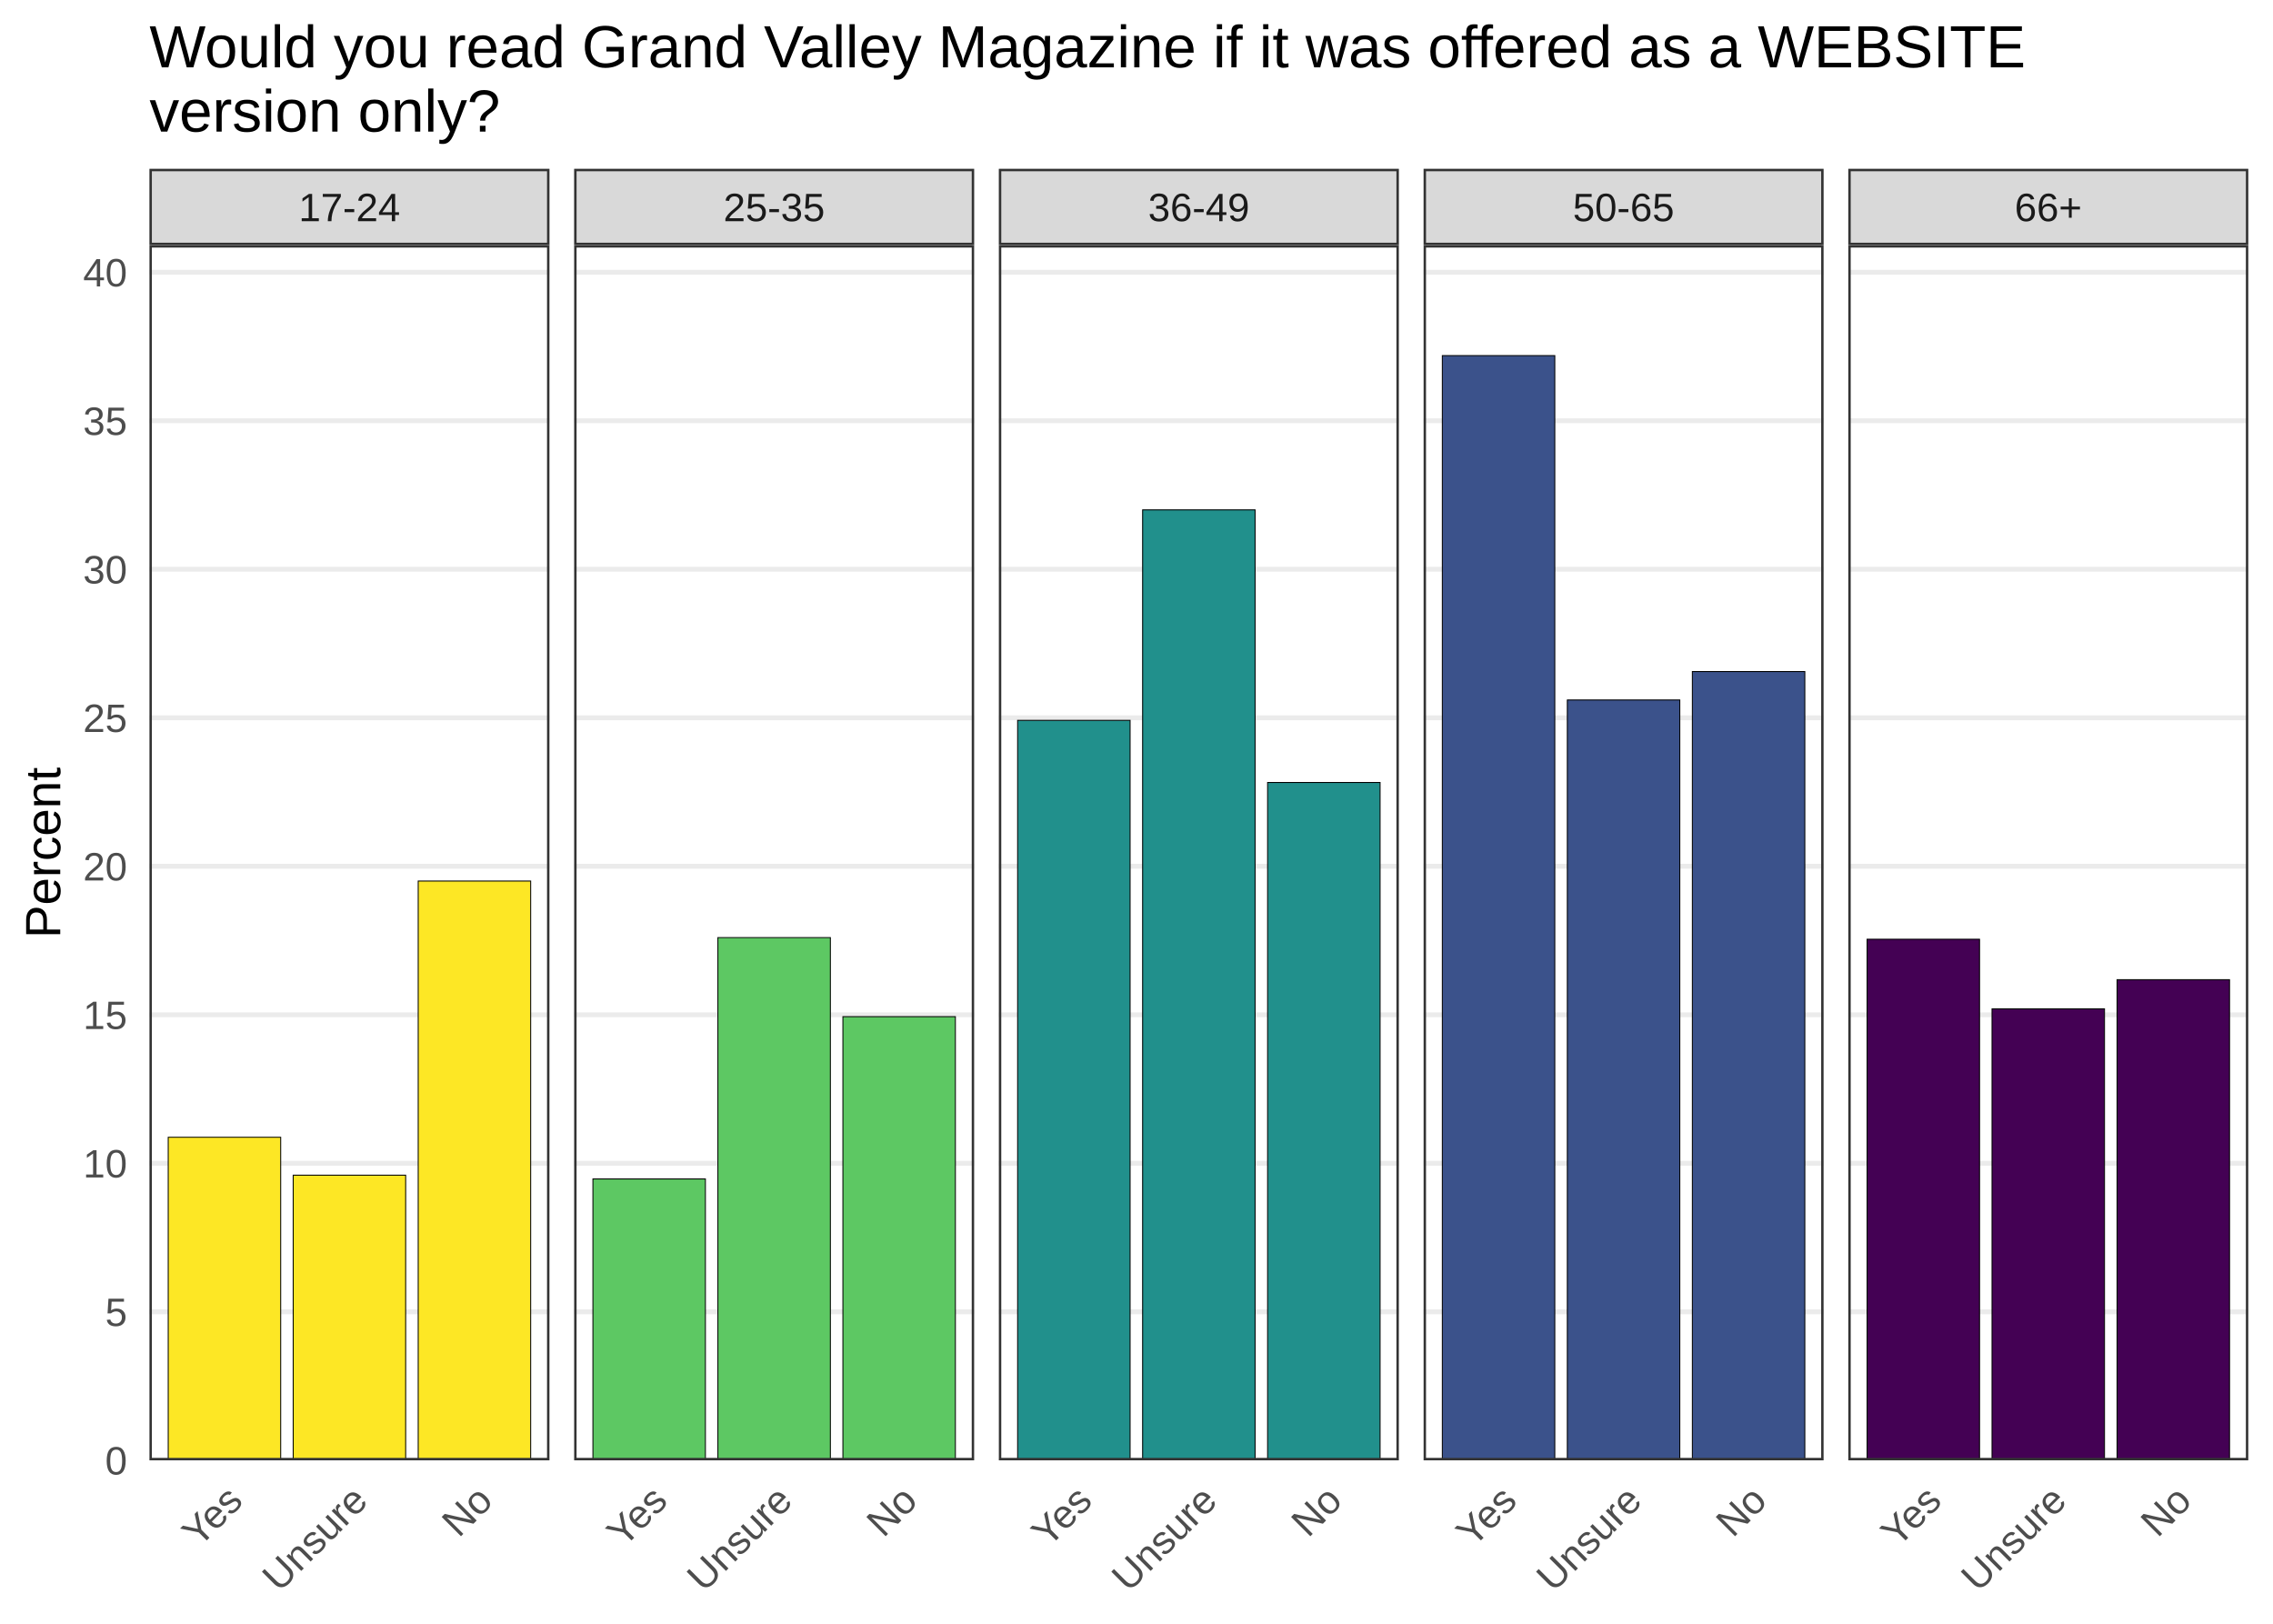
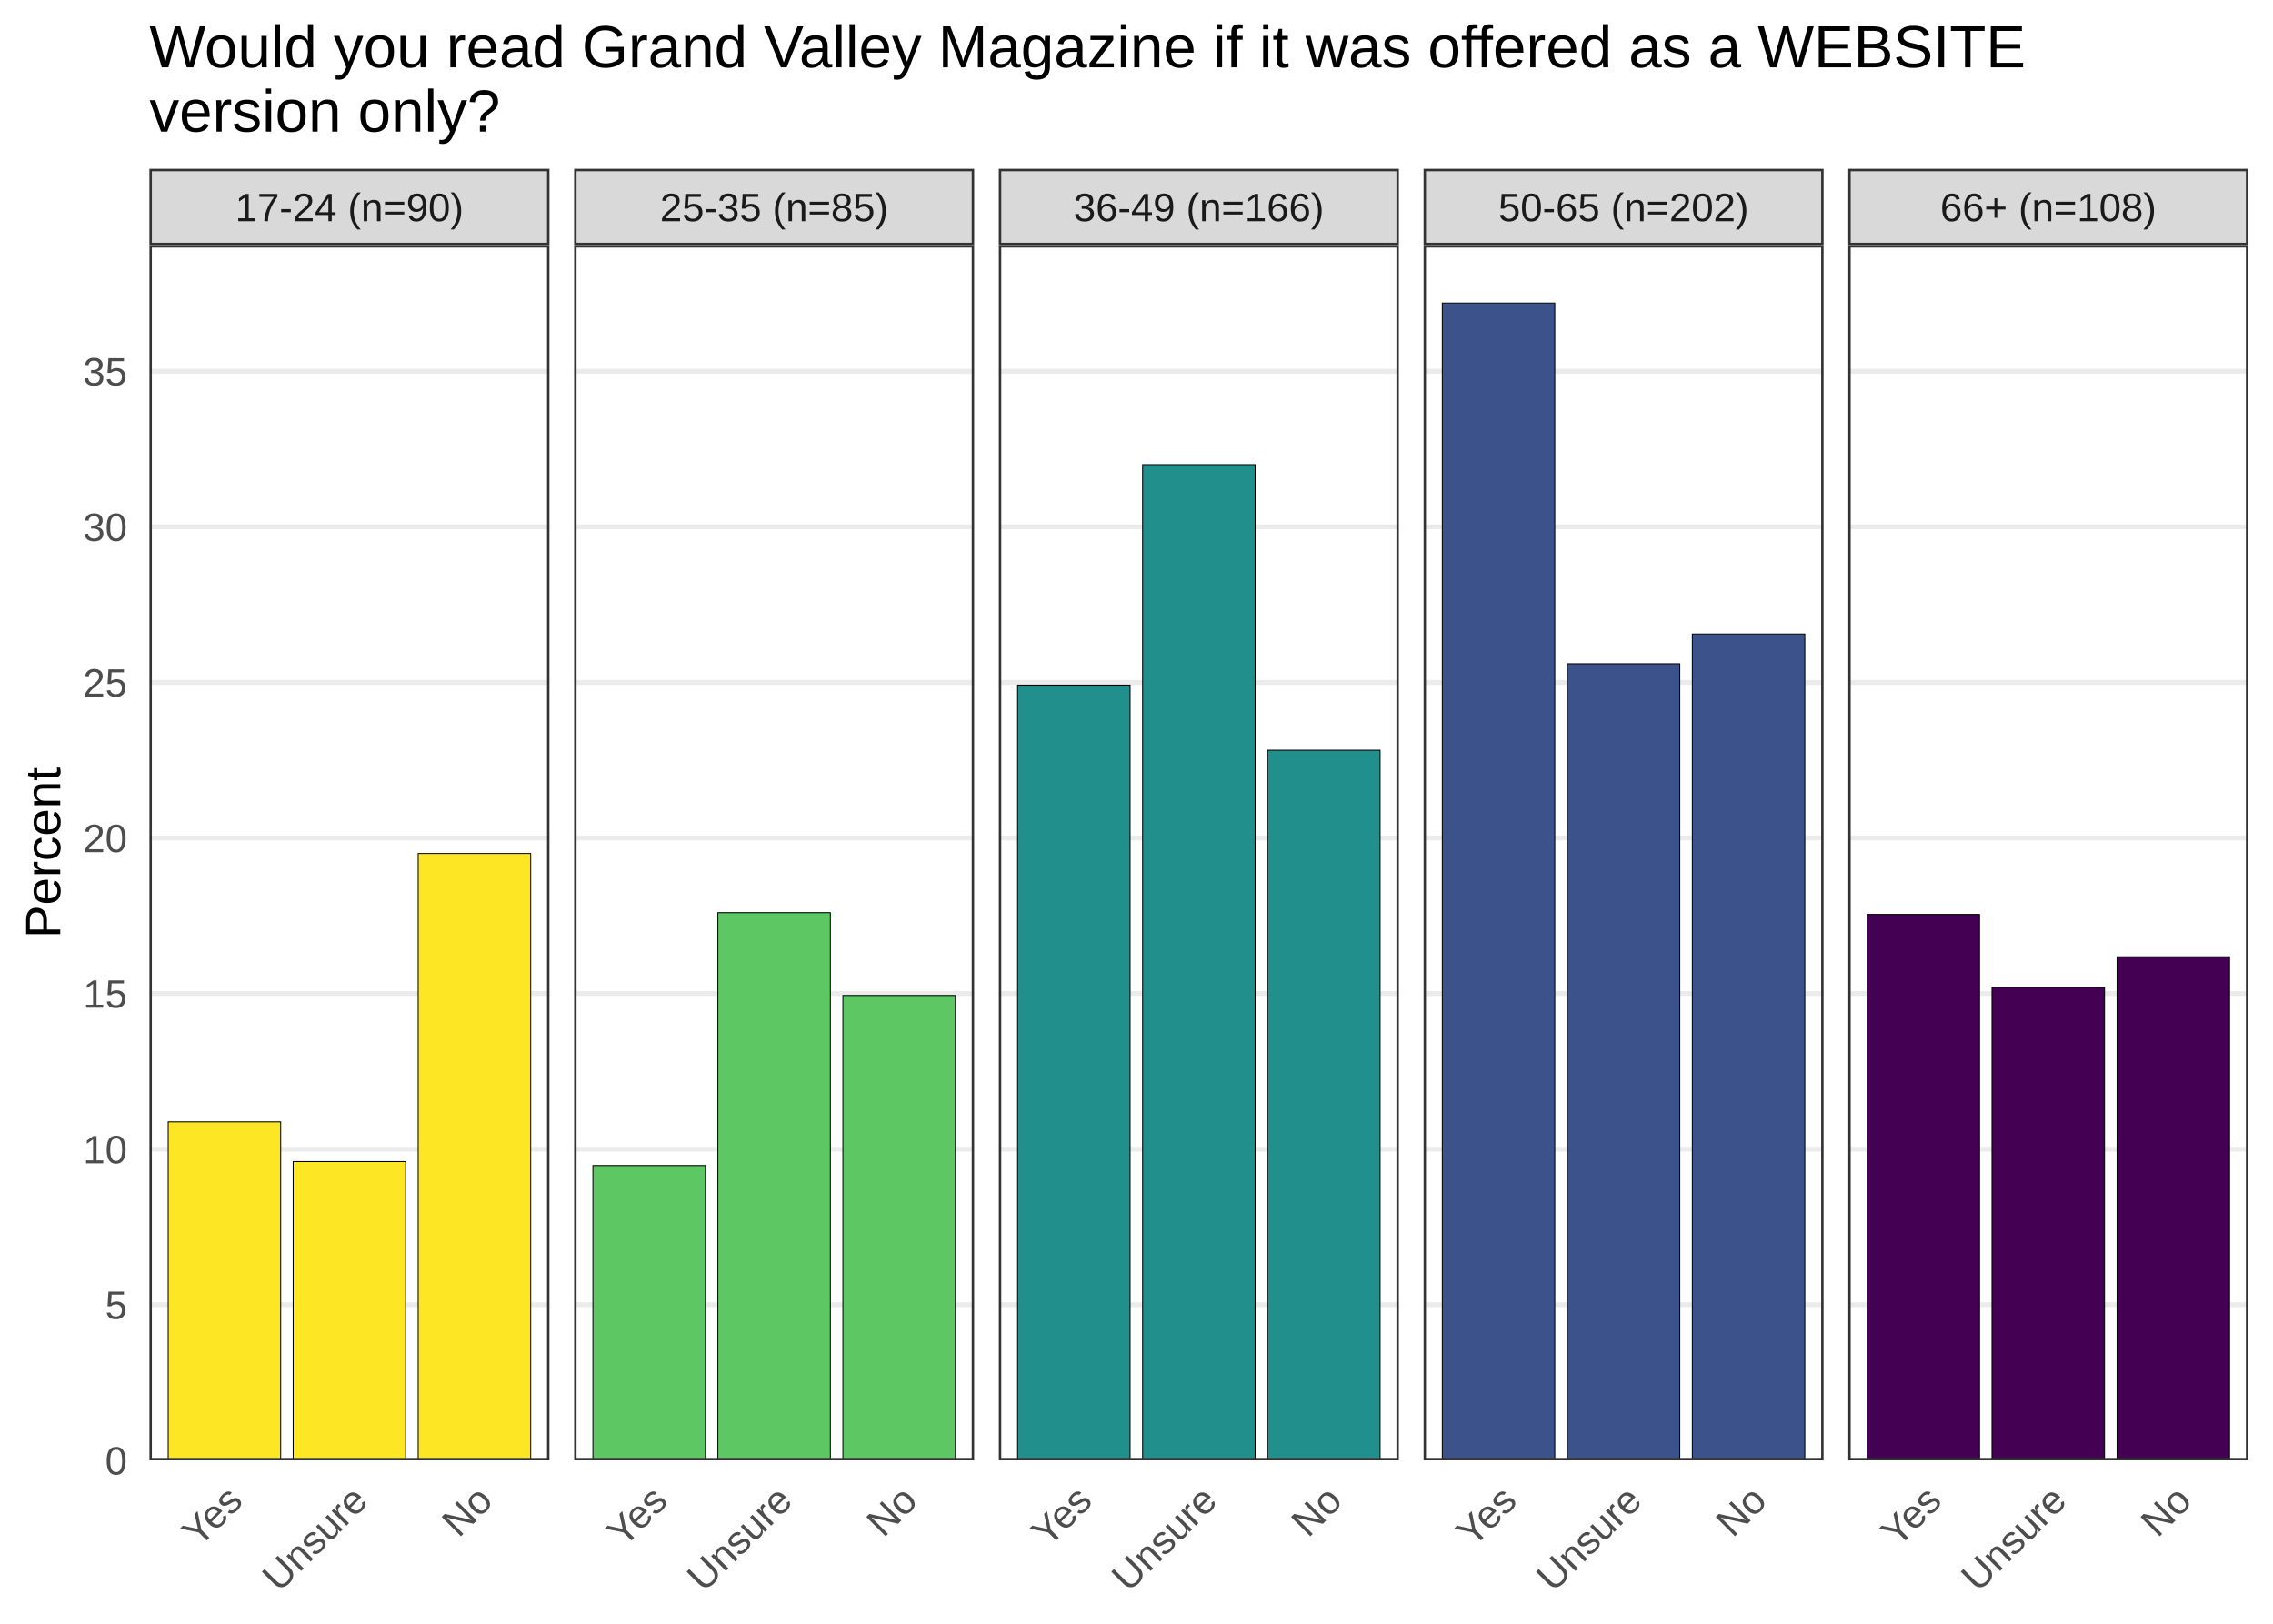
<svg xmlns="http://www.w3.org/2000/svg" class="svglite" width="504.00pt" height="360.00pt" viewBox="0 0 504.00 360.00">
  <defs>
    <style type="text/css">
    .svglite line, .svglite polyline, .svglite polygon, .svglite path, .svglite rect, .svglite circle {
      fill: none;
      stroke: #000000;
      stroke-linecap: round;
      stroke-linejoin: round;
      stroke-miterlimit: 10.00;
    }
    .svglite text {
      white-space: pre;
    }
  </style>
  </defs>
  <rect width="100%" height="100%" style="stroke: none; fill: #FFFFFF;" />
  <defs>
    <clipPath id="cpMC4wMHw1MDQuMDB8MC4wMHwzNjAuMDA=">
      <rect x="0.00" y="0.00" width="504.00" height="360.00" />
    </clipPath>
  </defs>
  <g clip-path="url(#cpMC4wMHw1MDQuMDB8MC4wMHwzNjAuMDA=)">
    <rect x="0" y="0.00" width="504.00" height="360.00" style="stroke-width: 1.07; stroke: #FFFFFF; fill: #FFFFFF;" />
  </g>
  <defs>
    <clipPath id="cpMzMuMTR8MTIxLjgzfDU0LjM1fDMyMy43Nw==">
      <rect x="33.14" y="54.35" width="88.69" height="269.42" />
    </clipPath>
  </defs>
  <g clip-path="url(#cpMzMuMTR8MTIxLjgzfDU0LjM1fDMyMy43Nw==)">
    <rect x="33.14" y="54.35" width="88.69" height="269.42" style="stroke-width: 1.07; stroke: none; fill: #FFFFFF;" />
    <polyline points="33.14,323.77 121.83,323.77 " style="stroke-width: 1.07; stroke: #EBEBEB; stroke-linecap: butt;" />
-     <polyline points="33.14,290.84 121.83,290.84 " style="stroke-width: 1.07; stroke: #EBEBEB; stroke-linecap: butt;" />
-     <polyline points="33.14,257.91 121.83,257.91 " style="stroke-width: 1.07; stroke: #EBEBEB; stroke-linecap: butt;" />
-     <polyline points="33.14,224.99 121.83,224.99 " style="stroke-width: 1.07; stroke: #EBEBEB; stroke-linecap: butt;" />
-     <polyline points="33.14,192.06 121.83,192.06 " style="stroke-width: 1.07; stroke: #EBEBEB; stroke-linecap: butt;" />
-     <polyline points="33.14,159.14 121.83,159.14 " style="stroke-width: 1.07; stroke: #EBEBEB; stroke-linecap: butt;" />
-     <polyline points="33.14,126.21 121.83,126.21 " style="stroke-width: 1.07; stroke: #EBEBEB; stroke-linecap: butt;" />
-     <polyline points="33.14,93.28 121.83,93.28 " style="stroke-width: 1.07; stroke: #EBEBEB; stroke-linecap: butt;" />
-     <polyline points="33.14,60.36 121.83,60.36 " style="stroke-width: 1.07; stroke: #EBEBEB; stroke-linecap: butt;" />
-     <rect x="65.01" y="260.55" width="24.94" height="63.22" style="stroke-width: 0.21; stroke-linecap: butt; stroke-linejoin: miter; fill: #FDE725;" />
-     <rect x="92.73" y="195.34" width="24.94" height="128.43" style="stroke-width: 0.21; stroke-linecap: butt; stroke-linejoin: miter; fill: #FDE725;" />
-     <rect x="37.30" y="252.14" width="24.94" height="71.63" style="stroke-width: 0.21; stroke-linecap: butt; stroke-linejoin: miter; fill: #FDE725;" />
+     <polyline points="33.14,289.27 121.83,289.27 " style="stroke-width: 1.07; stroke: #EBEBEB; stroke-linecap: butt;" />
+     <polyline points="33.14,254.78 121.83,254.78 " style="stroke-width: 1.07; stroke: #EBEBEB; stroke-linecap: butt;" />
+     <polyline points="33.14,220.28 121.83,220.28 " style="stroke-width: 1.07; stroke: #EBEBEB; stroke-linecap: butt;" />
+     <polyline points="33.14,185.79 121.83,185.79 " style="stroke-width: 1.07; stroke: #EBEBEB; stroke-linecap: butt;" />
+     <polyline points="33.14,151.30 121.83,151.30 " style="stroke-width: 1.07; stroke: #EBEBEB; stroke-linecap: butt;" />
+     <polyline points="33.14,116.80 121.83,116.80 " style="stroke-width: 1.07; stroke: #EBEBEB; stroke-linecap: butt;" />
+     <polyline points="33.14,82.31 121.83,82.31 " style="stroke-width: 1.07; stroke: #EBEBEB; stroke-linecap: butt;" />
+     <rect x="65.01" y="257.54" width="24.94" height="66.23" style="stroke-width: 0.21; stroke-linecap: butt; stroke-linejoin: miter; fill: #FDE725;" />
+     <rect x="92.73" y="189.23" width="24.94" height="134.54" style="stroke-width: 0.21; stroke-linecap: butt; stroke-linejoin: miter; fill: #FDE725;" />
+     <rect x="37.30" y="248.73" width="24.94" height="75.04" style="stroke-width: 0.21; stroke-linecap: butt; stroke-linejoin: miter; fill: #FDE725;" />
    <rect x="33.14" y="54.35" width="88.69" height="269.42" style="stroke-width: 1.07; stroke: #333333;" />
  </g>
  <g clip-path="url(#cpMC4wMHw1MDQuMDB8MC4wMHwzNjAuMDA=)">
</g>
  <defs>
    <clipPath id="cpMTI3LjMxfDIxNi4wMHw1NC4zNXwzMjMuNzc=">
      <rect x="127.31" y="54.35" width="88.69" height="269.42" />
    </clipPath>
  </defs>
  <g clip-path="url(#cpMTI3LjMxfDIxNi4wMHw1NC4zNXwzMjMuNzc=)">
    <rect x="127.31" y="54.35" width="88.69" height="269.42" style="stroke-width: 1.07; stroke: none; fill: #FFFFFF;" />
    <polyline points="127.31,323.77 216.00,323.77 " style="stroke-width: 1.07; stroke: #EBEBEB; stroke-linecap: butt;" />
-     <polyline points="127.31,290.84 216.00,290.84 " style="stroke-width: 1.07; stroke: #EBEBEB; stroke-linecap: butt;" />
-     <polyline points="127.31,257.91 216.00,257.91 " style="stroke-width: 1.07; stroke: #EBEBEB; stroke-linecap: butt;" />
-     <polyline points="127.31,224.99 216.00,224.99 " style="stroke-width: 1.07; stroke: #EBEBEB; stroke-linecap: butt;" />
-     <polyline points="127.31,192.06 216.00,192.06 " style="stroke-width: 1.07; stroke: #EBEBEB; stroke-linecap: butt;" />
-     <polyline points="127.31,159.14 216.00,159.14 " style="stroke-width: 1.07; stroke: #EBEBEB; stroke-linecap: butt;" />
-     <polyline points="127.31,126.21 216.00,126.21 " style="stroke-width: 1.07; stroke: #EBEBEB; stroke-linecap: butt;" />
-     <polyline points="127.31,93.28 216.00,93.28 " style="stroke-width: 1.07; stroke: #EBEBEB; stroke-linecap: butt;" />
-     <polyline points="127.31,60.36 216.00,60.36 " style="stroke-width: 1.07; stroke: #EBEBEB; stroke-linecap: butt;" />
-     <rect x="159.18" y="207.87" width="24.94" height="115.90" style="stroke-width: 0.21; stroke-linecap: butt; stroke-linejoin: miter; fill: #5DC863;" />
-     <rect x="186.90" y="225.40" width="24.94" height="98.37" style="stroke-width: 0.21; stroke-linecap: butt; stroke-linejoin: miter; fill: #5DC863;" />
-     <rect x="131.47" y="261.38" width="24.94" height="62.39" style="stroke-width: 0.21; stroke-linecap: butt; stroke-linejoin: miter; fill: #5DC863;" />
+     <polyline points="127.31,289.27 216.00,289.27 " style="stroke-width: 1.07; stroke: #EBEBEB; stroke-linecap: butt;" />
+     <polyline points="127.31,254.78 216.00,254.78 " style="stroke-width: 1.07; stroke: #EBEBEB; stroke-linecap: butt;" />
+     <polyline points="127.31,220.28 216.00,220.28 " style="stroke-width: 1.07; stroke: #EBEBEB; stroke-linecap: butt;" />
+     <polyline points="127.31,185.79 216.00,185.79 " style="stroke-width: 1.07; stroke: #EBEBEB; stroke-linecap: butt;" />
+     <polyline points="127.31,151.30 216.00,151.30 " style="stroke-width: 1.07; stroke: #EBEBEB; stroke-linecap: butt;" />
+     <polyline points="127.31,116.80 216.00,116.80 " style="stroke-width: 1.07; stroke: #EBEBEB; stroke-linecap: butt;" />
+     <polyline points="127.31,82.31 216.00,82.31 " style="stroke-width: 1.07; stroke: #EBEBEB; stroke-linecap: butt;" />
+     <rect x="159.18" y="202.35" width="24.94" height="121.42" style="stroke-width: 0.21; stroke-linecap: butt; stroke-linejoin: miter; fill: #5DC863;" />
+     <rect x="186.90" y="220.71" width="24.94" height="103.05" style="stroke-width: 0.21; stroke-linecap: butt; stroke-linejoin: miter; fill: #5DC863;" />
+     <rect x="131.47" y="258.41" width="24.94" height="65.36" style="stroke-width: 0.21; stroke-linecap: butt; stroke-linejoin: miter; fill: #5DC863;" />
    <rect x="127.31" y="54.35" width="88.69" height="269.42" style="stroke-width: 1.07; stroke: #333333;" />
  </g>
  <g clip-path="url(#cpMC4wMHw1MDQuMDB8MC4wMHwzNjAuMDA=)">
</g>
  <defs>
    <clipPath id="cpMjIxLjQ4fDMxMC4xOHw1NC4zNXwzMjMuNzc=">
      <rect x="221.48" y="54.35" width="88.69" height="269.42" />
    </clipPath>
  </defs>
  <g clip-path="url(#cpMjIxLjQ4fDMxMC4xOHw1NC4zNXwzMjMuNzc=)">
    <rect x="221.48" y="54.35" width="88.69" height="269.42" style="stroke-width: 1.07; stroke: none; fill: #FFFFFF;" />
    <polyline points="221.48,323.77 310.18,323.77 " style="stroke-width: 1.07; stroke: #EBEBEB; stroke-linecap: butt;" />
-     <polyline points="221.48,290.84 310.18,290.84 " style="stroke-width: 1.07; stroke: #EBEBEB; stroke-linecap: butt;" />
-     <polyline points="221.48,257.91 310.18,257.91 " style="stroke-width: 1.07; stroke: #EBEBEB; stroke-linecap: butt;" />
-     <polyline points="221.48,224.99 310.18,224.99 " style="stroke-width: 1.07; stroke: #EBEBEB; stroke-linecap: butt;" />
-     <polyline points="221.48,192.06 310.18,192.06 " style="stroke-width: 1.07; stroke: #EBEBEB; stroke-linecap: butt;" />
-     <polyline points="221.48,159.14 310.18,159.14 " style="stroke-width: 1.07; stroke: #EBEBEB; stroke-linecap: butt;" />
-     <polyline points="221.48,126.21 310.18,126.21 " style="stroke-width: 1.07; stroke: #EBEBEB; stroke-linecap: butt;" />
-     <polyline points="221.48,93.28 310.18,93.28 " style="stroke-width: 1.07; stroke: #EBEBEB; stroke-linecap: butt;" />
-     <polyline points="221.48,60.36 310.18,60.36 " style="stroke-width: 1.07; stroke: #EBEBEB; stroke-linecap: butt;" />
-     <rect x="253.36" y="113.04" width="24.94" height="210.73" style="stroke-width: 0.21; stroke-linecap: butt; stroke-linejoin: miter; fill: #21908C;" />
-     <rect x="281.07" y="173.48" width="24.94" height="150.28" style="stroke-width: 0.21; stroke-linecap: butt; stroke-linejoin: miter; fill: #21908C;" />
-     <rect x="225.64" y="159.71" width="24.94" height="164.05" style="stroke-width: 0.21; stroke-linecap: butt; stroke-linejoin: miter; fill: #21908C;" />
+     <polyline points="221.48,289.27 310.18,289.27 " style="stroke-width: 1.07; stroke: #EBEBEB; stroke-linecap: butt;" />
+     <polyline points="221.48,254.78 310.18,254.78 " style="stroke-width: 1.07; stroke: #EBEBEB; stroke-linecap: butt;" />
+     <polyline points="221.48,220.28 310.18,220.28 " style="stroke-width: 1.07; stroke: #EBEBEB; stroke-linecap: butt;" />
+     <polyline points="221.48,185.79 310.18,185.79 " style="stroke-width: 1.07; stroke: #EBEBEB; stroke-linecap: butt;" />
+     <polyline points="221.48,151.30 310.18,151.30 " style="stroke-width: 1.07; stroke: #EBEBEB; stroke-linecap: butt;" />
+     <polyline points="221.48,116.80 310.18,116.80 " style="stroke-width: 1.07; stroke: #EBEBEB; stroke-linecap: butt;" />
+     <polyline points="221.48,82.31 310.18,82.31 " style="stroke-width: 1.07; stroke: #EBEBEB; stroke-linecap: butt;" />
+     <rect x="253.36" y="103.01" width="24.94" height="220.76" style="stroke-width: 0.21; stroke-linecap: butt; stroke-linejoin: miter; fill: #21908C;" />
+     <rect x="281.07" y="166.33" width="24.94" height="157.44" style="stroke-width: 0.21; stroke-linecap: butt; stroke-linejoin: miter; fill: #21908C;" />
+     <rect x="225.64" y="151.90" width="24.94" height="171.86" style="stroke-width: 0.21; stroke-linecap: butt; stroke-linejoin: miter; fill: #21908C;" />
    <rect x="221.48" y="54.35" width="88.69" height="269.42" style="stroke-width: 1.07; stroke: #333333;" />
  </g>
  <g clip-path="url(#cpMC4wMHw1MDQuMDB8MC4wMHwzNjAuMDA=)">
</g>
  <defs>
    <clipPath id="cpMzE1LjY2fDQwNC4zNXw1NC4zNXwzMjMuNzc=">
      <rect x="315.66" y="54.35" width="88.69" height="269.42" />
    </clipPath>
  </defs>
  <g clip-path="url(#cpMzE1LjY2fDQwNC4zNXw1NC4zNXwzMjMuNzc=)">
    <rect x="315.66" y="54.35" width="88.69" height="269.42" style="stroke-width: 1.07; stroke: none; fill: #FFFFFF;" />
    <polyline points="315.66,323.77 404.35,323.77 " style="stroke-width: 1.07; stroke: #EBEBEB; stroke-linecap: butt;" />
-     <polyline points="315.66,290.84 404.35,290.84 " style="stroke-width: 1.07; stroke: #EBEBEB; stroke-linecap: butt;" />
-     <polyline points="315.66,257.91 404.35,257.91 " style="stroke-width: 1.07; stroke: #EBEBEB; stroke-linecap: butt;" />
-     <polyline points="315.66,224.99 404.35,224.99 " style="stroke-width: 1.07; stroke: #EBEBEB; stroke-linecap: butt;" />
-     <polyline points="315.66,192.06 404.35,192.06 " style="stroke-width: 1.07; stroke: #EBEBEB; stroke-linecap: butt;" />
-     <polyline points="315.66,159.14 404.35,159.14 " style="stroke-width: 1.07; stroke: #EBEBEB; stroke-linecap: butt;" />
-     <polyline points="315.66,126.21 404.35,126.21 " style="stroke-width: 1.07; stroke: #EBEBEB; stroke-linecap: butt;" />
-     <polyline points="315.66,93.28 404.35,93.28 " style="stroke-width: 1.07; stroke: #EBEBEB; stroke-linecap: butt;" />
-     <polyline points="315.66,60.36 404.35,60.36 " style="stroke-width: 1.07; stroke: #EBEBEB; stroke-linecap: butt;" />
-     <rect x="347.53" y="155.19" width="24.94" height="168.58" style="stroke-width: 0.21; stroke-linecap: butt; stroke-linejoin: miter; fill: #3B528B;" />
-     <rect x="375.25" y="148.89" width="24.94" height="174.88" style="stroke-width: 0.21; stroke-linecap: butt; stroke-linejoin: miter; fill: #3B528B;" />
-     <rect x="319.81" y="78.84" width="24.94" height="244.92" style="stroke-width: 0.21; stroke-linecap: butt; stroke-linejoin: miter; fill: #3B528B;" />
+     <polyline points="315.66,289.27 404.35,289.27 " style="stroke-width: 1.07; stroke: #EBEBEB; stroke-linecap: butt;" />
+     <polyline points="315.66,254.78 404.35,254.78 " style="stroke-width: 1.07; stroke: #EBEBEB; stroke-linecap: butt;" />
+     <polyline points="315.66,220.28 404.35,220.28 " style="stroke-width: 1.07; stroke: #EBEBEB; stroke-linecap: butt;" />
+     <polyline points="315.66,185.79 404.35,185.79 " style="stroke-width: 1.07; stroke: #EBEBEB; stroke-linecap: butt;" />
+     <polyline points="315.66,151.30 404.35,151.30 " style="stroke-width: 1.07; stroke: #EBEBEB; stroke-linecap: butt;" />
+     <polyline points="315.66,116.80 404.35,116.80 " style="stroke-width: 1.07; stroke: #EBEBEB; stroke-linecap: butt;" />
+     <polyline points="315.66,82.31 404.35,82.31 " style="stroke-width: 1.07; stroke: #EBEBEB; stroke-linecap: butt;" />
+     <rect x="347.53" y="147.16" width="24.94" height="176.61" style="stroke-width: 0.21; stroke-linecap: butt; stroke-linejoin: miter; fill: #3B528B;" />
+     <rect x="375.25" y="140.56" width="24.94" height="183.20" style="stroke-width: 0.21; stroke-linecap: butt; stroke-linejoin: miter; fill: #3B528B;" />
+     <rect x="319.81" y="67.18" width="24.94" height="256.59" style="stroke-width: 0.21; stroke-linecap: butt; stroke-linejoin: miter; fill: #3B528B;" />
    <rect x="315.66" y="54.35" width="88.69" height="269.42" style="stroke-width: 1.07; stroke: #333333;" />
  </g>
  <g clip-path="url(#cpMC4wMHw1MDQuMDB8MC4wMHwzNjAuMDA=)">
</g>
  <defs>
    <clipPath id="cpNDA5LjgzfDQ5OC41Mnw1NC4zNXwzMjMuNzc=">
      <rect x="409.83" y="54.35" width="88.69" height="269.42" />
    </clipPath>
  </defs>
  <g clip-path="url(#cpNDA5LjgzfDQ5OC41Mnw1NC4zNXwzMjMuNzc=)">
    <rect x="409.83" y="54.35" width="88.69" height="269.42" style="stroke-width: 1.07; stroke: none; fill: #FFFFFF;" />
    <polyline points="409.83,323.77 498.52,323.77 " style="stroke-width: 1.07; stroke: #EBEBEB; stroke-linecap: butt;" />
-     <polyline points="409.83,290.84 498.52,290.84 " style="stroke-width: 1.07; stroke: #EBEBEB; stroke-linecap: butt;" />
-     <polyline points="409.83,257.91 498.52,257.91 " style="stroke-width: 1.07; stroke: #EBEBEB; stroke-linecap: butt;" />
-     <polyline points="409.83,224.99 498.52,224.99 " style="stroke-width: 1.07; stroke: #EBEBEB; stroke-linecap: butt;" />
-     <polyline points="409.83,192.06 498.52,192.06 " style="stroke-width: 1.07; stroke: #EBEBEB; stroke-linecap: butt;" />
-     <polyline points="409.83,159.14 498.52,159.14 " style="stroke-width: 1.07; stroke: #EBEBEB; stroke-linecap: butt;" />
-     <polyline points="409.83,126.21 498.52,126.21 " style="stroke-width: 1.07; stroke: #EBEBEB; stroke-linecap: butt;" />
-     <polyline points="409.83,93.28 498.52,93.28 " style="stroke-width: 1.07; stroke: #EBEBEB; stroke-linecap: butt;" />
-     <polyline points="409.83,60.36 498.52,60.36 " style="stroke-width: 1.07; stroke: #EBEBEB; stroke-linecap: butt;" />
-     <rect x="441.70" y="223.67" width="24.94" height="100.10" style="stroke-width: 0.21; stroke-linecap: butt; stroke-linejoin: miter; fill: #440154;" />
-     <rect x="469.42" y="217.20" width="24.94" height="106.57" style="stroke-width: 0.21; stroke-linecap: butt; stroke-linejoin: miter; fill: #440154;" />
-     <rect x="413.99" y="208.24" width="24.94" height="115.53" style="stroke-width: 0.21; stroke-linecap: butt; stroke-linejoin: miter; fill: #440154;" />
+     <polyline points="409.83,289.27 498.52,289.27 " style="stroke-width: 1.07; stroke: #EBEBEB; stroke-linecap: butt;" />
+     <polyline points="409.83,254.78 498.52,254.78 " style="stroke-width: 1.07; stroke: #EBEBEB; stroke-linecap: butt;" />
+     <polyline points="409.83,220.28 498.52,220.28 " style="stroke-width: 1.07; stroke: #EBEBEB; stroke-linecap: butt;" />
+     <polyline points="409.83,185.79 498.52,185.79 " style="stroke-width: 1.07; stroke: #EBEBEB; stroke-linecap: butt;" />
+     <polyline points="409.83,151.30 498.52,151.30 " style="stroke-width: 1.07; stroke: #EBEBEB; stroke-linecap: butt;" />
+     <polyline points="409.83,116.80 498.52,116.80 " style="stroke-width: 1.07; stroke: #EBEBEB; stroke-linecap: butt;" />
+     <polyline points="409.83,82.31 498.52,82.31 " style="stroke-width: 1.07; stroke: #EBEBEB; stroke-linecap: butt;" />
+     <rect x="441.70" y="218.91" width="24.94" height="104.86" style="stroke-width: 0.21; stroke-linecap: butt; stroke-linejoin: miter; fill: #440154;" />
+     <rect x="469.42" y="212.13" width="24.94" height="111.64" style="stroke-width: 0.21; stroke-linecap: butt; stroke-linejoin: miter; fill: #440154;" />
+     <rect x="413.99" y="202.74" width="24.94" height="121.03" style="stroke-width: 0.21; stroke-linecap: butt; stroke-linejoin: miter; fill: #440154;" />
    <rect x="409.83" y="54.35" width="88.69" height="269.42" style="stroke-width: 1.07; stroke: #333333;" />
  </g>
  <g clip-path="url(#cpMC4wMHw1MDQuMDB8MC4wMHwzNjAuMDA=)">
</g>
  <defs>
    <clipPath id="cpMzMuMTR8MTIxLjgzfDM3LjQzfDU0LjM1">
      <rect x="33.14" y="37.43" width="88.69" height="16.92" />
    </clipPath>
  </defs>
  <g clip-path="url(#cpMzMuMTR8MTIxLjgzfDM3LjQzfDU0LjM1)">
    <rect x="33.14" y="37.43" width="88.69" height="16.92" style="stroke-width: 1.07; stroke: #333333; fill: #D9D9D9;" />
-     <text x="77.48" y="49.04" text-anchor="middle" style="font-size: 8.80px;fill: #1A1A1A; font-family: &quot;Arial&quot;;" textLength="22.51px" lengthAdjust="spacingAndGlyphs">17-24</text>
+     <text x="77.48" y="49.04" text-anchor="middle" style="font-size: 8.80px;fill: #1A1A1A; font-family: &quot;Arial&quot;;" textLength="50.65px" lengthAdjust="spacingAndGlyphs">17-24 (n=90)</text>
  </g>
  <g clip-path="url(#cpMC4wMHw1MDQuMDB8MC4wMHwzNjAuMDA=)">
</g>
  <defs>
    <clipPath id="cpMTI3LjMxfDIxNi4wMHwzNy40M3w1NC4zNQ==">
      <rect x="127.31" y="37.43" width="88.69" height="16.92" />
    </clipPath>
  </defs>
  <g clip-path="url(#cpMTI3LjMxfDIxNi4wMHwzNy40M3w1NC4zNQ==)">
    <rect x="127.31" y="37.43" width="88.69" height="16.92" style="stroke-width: 1.07; stroke: #333333; fill: #D9D9D9;" />
-     <text x="171.66" y="49.04" text-anchor="middle" style="font-size: 8.80px;fill: #1A1A1A; font-family: &quot;Arial&quot;;" textLength="22.51px" lengthAdjust="spacingAndGlyphs">25-35</text>
+     <text x="171.66" y="49.04" text-anchor="middle" style="font-size: 8.80px;fill: #1A1A1A; font-family: &quot;Arial&quot;;" textLength="50.65px" lengthAdjust="spacingAndGlyphs">25-35 (n=85)</text>
  </g>
  <g clip-path="url(#cpMC4wMHw1MDQuMDB8MC4wMHwzNjAuMDA=)">
</g>
  <defs>
    <clipPath id="cpMjIxLjQ4fDMxMC4xOHwzNy40M3w1NC4zNQ==">
      <rect x="221.48" y="37.43" width="88.69" height="16.92" />
    </clipPath>
  </defs>
  <g clip-path="url(#cpMjIxLjQ4fDMxMC4xOHwzNy40M3w1NC4zNQ==)">
    <rect x="221.48" y="37.43" width="88.69" height="16.92" style="stroke-width: 1.07; stroke: #333333; fill: #D9D9D9;" />
-     <text x="265.83" y="49.04" text-anchor="middle" style="font-size: 8.80px;fill: #1A1A1A; font-family: &quot;Arial&quot;;" textLength="22.51px" lengthAdjust="spacingAndGlyphs">36-49</text>
+     <text x="265.83" y="49.04" text-anchor="middle" style="font-size: 8.80px;fill: #1A1A1A; font-family: &quot;Arial&quot;;" textLength="55.55px" lengthAdjust="spacingAndGlyphs">36-49 (n=166)</text>
  </g>
  <g clip-path="url(#cpMC4wMHw1MDQuMDB8MC4wMHwzNjAuMDA=)">
</g>
  <defs>
    <clipPath id="cpMzE1LjY2fDQwNC4zNXwzNy40M3w1NC4zNQ==">
      <rect x="315.66" y="37.43" width="88.69" height="16.92" />
    </clipPath>
  </defs>
  <g clip-path="url(#cpMzE1LjY2fDQwNC4zNXwzNy40M3w1NC4zNQ==)">
    <rect x="315.66" y="37.43" width="88.69" height="16.92" style="stroke-width: 1.07; stroke: #333333; fill: #D9D9D9;" />
-     <text x="360.00" y="49.04" text-anchor="middle" style="font-size: 8.80px;fill: #1A1A1A; font-family: &quot;Arial&quot;;" textLength="22.51px" lengthAdjust="spacingAndGlyphs">50-65</text>
+     <text x="360.00" y="49.04" text-anchor="middle" style="font-size: 8.80px;fill: #1A1A1A; font-family: &quot;Arial&quot;;" textLength="55.55px" lengthAdjust="spacingAndGlyphs">50-65 (n=202)</text>
  </g>
  <g clip-path="url(#cpMC4wMHw1MDQuMDB8MC4wMHwzNjAuMDA=)">
</g>
  <defs>
    <clipPath id="cpNDA5LjgzfDQ5OC41MnwzNy40M3w1NC4zNQ==">
      <rect x="409.83" y="37.43" width="88.69" height="16.92" />
    </clipPath>
  </defs>
  <g clip-path="url(#cpNDA5LjgzfDQ5OC41MnwzNy40M3w1NC4zNQ==)">
    <rect x="409.83" y="37.43" width="88.69" height="16.92" style="stroke-width: 1.07; stroke: #333333; fill: #D9D9D9;" />
-     <text x="454.17" y="49.04" text-anchor="middle" style="font-size: 8.80px;fill: #1A1A1A; font-family: &quot;Arial&quot;;" textLength="14.93px" lengthAdjust="spacingAndGlyphs">66+</text>
+     <text x="454.17" y="49.04" text-anchor="middle" style="font-size: 8.80px;fill: #1A1A1A; font-family: &quot;Arial&quot;;" textLength="47.97px" lengthAdjust="spacingAndGlyphs">66+ (n=108)</text>
  </g>
  <g clip-path="url(#cpMC4wMHw1MDQuMDB8MC4wMHwzNjAuMDA=)">
    <text transform="translate(54.22,333.15) rotate(-45)" text-anchor="end" style="font-size: 8.80px;fill: #4D4D4D; font-family: &quot;Arial&quot;;" textLength="14.36px" lengthAdjust="spacingAndGlyphs">Yes</text>
    <text transform="translate(81.94,333.15) rotate(-45)" text-anchor="end" style="font-size: 8.80px;fill: #4D4D4D; font-family: &quot;Arial&quot;;" textLength="28.37px" lengthAdjust="spacingAndGlyphs">Unsure</text>
    <text transform="translate(109.66,333.15) rotate(-45)" text-anchor="end" style="font-size: 8.80px;fill: #4D4D4D; font-family: &quot;Arial&quot;;" textLength="11.25px" lengthAdjust="spacingAndGlyphs">No</text>
    <text transform="translate(148.40,333.15) rotate(-45)" text-anchor="end" style="font-size: 8.80px;fill: #4D4D4D; font-family: &quot;Arial&quot;;" textLength="14.36px" lengthAdjust="spacingAndGlyphs">Yes</text>
    <text transform="translate(176.11,333.15) rotate(-45)" text-anchor="end" style="font-size: 8.80px;fill: #4D4D4D; font-family: &quot;Arial&quot;;" textLength="28.37px" lengthAdjust="spacingAndGlyphs">Unsure</text>
    <text transform="translate(203.83,333.15) rotate(-45)" text-anchor="end" style="font-size: 8.80px;fill: #4D4D4D; font-family: &quot;Arial&quot;;" textLength="11.25px" lengthAdjust="spacingAndGlyphs">No</text>
    <text transform="translate(242.57,333.15) rotate(-45)" text-anchor="end" style="font-size: 8.80px;fill: #4D4D4D; font-family: &quot;Arial&quot;;" textLength="14.36px" lengthAdjust="spacingAndGlyphs">Yes</text>
    <text transform="translate(270.28,333.15) rotate(-45)" text-anchor="end" style="font-size: 8.80px;fill: #4D4D4D; font-family: &quot;Arial&quot;;" textLength="28.37px" lengthAdjust="spacingAndGlyphs">Unsure</text>
    <text transform="translate(298.00,333.15) rotate(-45)" text-anchor="end" style="font-size: 8.80px;fill: #4D4D4D; font-family: &quot;Arial&quot;;" textLength="11.25px" lengthAdjust="spacingAndGlyphs">No</text>
    <text transform="translate(336.74,333.15) rotate(-45)" text-anchor="end" style="font-size: 8.80px;fill: #4D4D4D; font-family: &quot;Arial&quot;;" textLength="14.36px" lengthAdjust="spacingAndGlyphs">Yes</text>
    <text transform="translate(364.46,333.15) rotate(-45)" text-anchor="end" style="font-size: 8.80px;fill: #4D4D4D; font-family: &quot;Arial&quot;;" textLength="28.37px" lengthAdjust="spacingAndGlyphs">Unsure</text>
    <text transform="translate(392.17,333.15) rotate(-45)" text-anchor="end" style="font-size: 8.80px;fill: #4D4D4D; font-family: &quot;Arial&quot;;" textLength="11.25px" lengthAdjust="spacingAndGlyphs">No</text>
    <text transform="translate(430.91,333.15) rotate(-45)" text-anchor="end" style="font-size: 8.80px;fill: #4D4D4D; font-family: &quot;Arial&quot;;" textLength="14.36px" lengthAdjust="spacingAndGlyphs">Yes</text>
    <text transform="translate(458.63,333.15) rotate(-45)" text-anchor="end" style="font-size: 8.80px;fill: #4D4D4D; font-family: &quot;Arial&quot;;" textLength="28.37px" lengthAdjust="spacingAndGlyphs">Unsure</text>
    <text transform="translate(486.35,333.15) rotate(-45)" text-anchor="end" style="font-size: 8.80px;fill: #4D4D4D; font-family: &quot;Arial&quot;;" textLength="11.25px" lengthAdjust="spacingAndGlyphs">No</text>
    <text x="28.21" y="326.92" text-anchor="end" style="font-size: 8.80px;fill: #4D4D4D; font-family: &quot;Arial&quot;;" textLength="4.90px" lengthAdjust="spacingAndGlyphs">0</text>
-     <text x="28.21" y="293.99" text-anchor="end" style="font-size: 8.80px;fill: #4D4D4D; font-family: &quot;Arial&quot;;" textLength="4.90px" lengthAdjust="spacingAndGlyphs">5</text>
-     <text x="28.21" y="261.06" text-anchor="end" style="font-size: 8.80px;fill: #4D4D4D; font-family: &quot;Arial&quot;;" textLength="9.79px" lengthAdjust="spacingAndGlyphs">10</text>
-     <text x="28.21" y="228.14" text-anchor="end" style="font-size: 8.80px;fill: #4D4D4D; font-family: &quot;Arial&quot;;" textLength="9.79px" lengthAdjust="spacingAndGlyphs">15</text>
-     <text x="28.21" y="195.21" text-anchor="end" style="font-size: 8.80px;fill: #4D4D4D; font-family: &quot;Arial&quot;;" textLength="9.79px" lengthAdjust="spacingAndGlyphs">20</text>
-     <text x="28.21" y="162.29" text-anchor="end" style="font-size: 8.80px;fill: #4D4D4D; font-family: &quot;Arial&quot;;" textLength="9.79px" lengthAdjust="spacingAndGlyphs">25</text>
-     <text x="28.21" y="129.36" text-anchor="end" style="font-size: 8.80px;fill: #4D4D4D; font-family: &quot;Arial&quot;;" textLength="9.79px" lengthAdjust="spacingAndGlyphs">30</text>
-     <text x="28.21" y="96.43" text-anchor="end" style="font-size: 8.80px;fill: #4D4D4D; font-family: &quot;Arial&quot;;" textLength="9.79px" lengthAdjust="spacingAndGlyphs">35</text>
-     <text x="28.21" y="63.51" text-anchor="end" style="font-size: 8.80px;fill: #4D4D4D; font-family: &quot;Arial&quot;;" textLength="9.79px" lengthAdjust="spacingAndGlyphs">40</text>
+     <text x="28.21" y="292.42" text-anchor="end" style="font-size: 8.80px;fill: #4D4D4D; font-family: &quot;Arial&quot;;" textLength="4.90px" lengthAdjust="spacingAndGlyphs">5</text>
+     <text x="28.21" y="257.93" text-anchor="end" style="font-size: 8.80px;fill: #4D4D4D; font-family: &quot;Arial&quot;;" textLength="9.79px" lengthAdjust="spacingAndGlyphs">10</text>
+     <text x="28.21" y="223.43" text-anchor="end" style="font-size: 8.80px;fill: #4D4D4D; font-family: &quot;Arial&quot;;" textLength="9.79px" lengthAdjust="spacingAndGlyphs">15</text>
+     <text x="28.21" y="188.94" text-anchor="end" style="font-size: 8.80px;fill: #4D4D4D; font-family: &quot;Arial&quot;;" textLength="9.79px" lengthAdjust="spacingAndGlyphs">20</text>
+     <text x="28.21" y="154.45" text-anchor="end" style="font-size: 8.80px;fill: #4D4D4D; font-family: &quot;Arial&quot;;" textLength="9.79px" lengthAdjust="spacingAndGlyphs">25</text>
+     <text x="28.21" y="119.95" text-anchor="end" style="font-size: 8.80px;fill: #4D4D4D; font-family: &quot;Arial&quot;;" textLength="9.79px" lengthAdjust="spacingAndGlyphs">30</text>
+     <text x="28.21" y="85.46" text-anchor="end" style="font-size: 8.80px;fill: #4D4D4D; font-family: &quot;Arial&quot;;" textLength="9.79px" lengthAdjust="spacingAndGlyphs">35</text>
    <text transform="translate(13.36,189.06) rotate(-90)" text-anchor="middle" style="font-size: 11.00px; font-family: &quot;Arial&quot;;" textLength="37.92px" lengthAdjust="spacingAndGlyphs">Percent</text>
    <text x="33.14" y="14.93" style="font-size: 13.20px; font-family: &quot;Arial&quot;;" textLength="419.39px" lengthAdjust="spacingAndGlyphs">Would you read Grand Valley Magazine if it was offered as a WEBSITE </text>
    <text x="33.14" y="29.18" style="font-size: 13.20px; font-family: &quot;Arial&quot;;" textLength="77.72px" lengthAdjust="spacingAndGlyphs">version only?</text>
  </g>
</svg>
